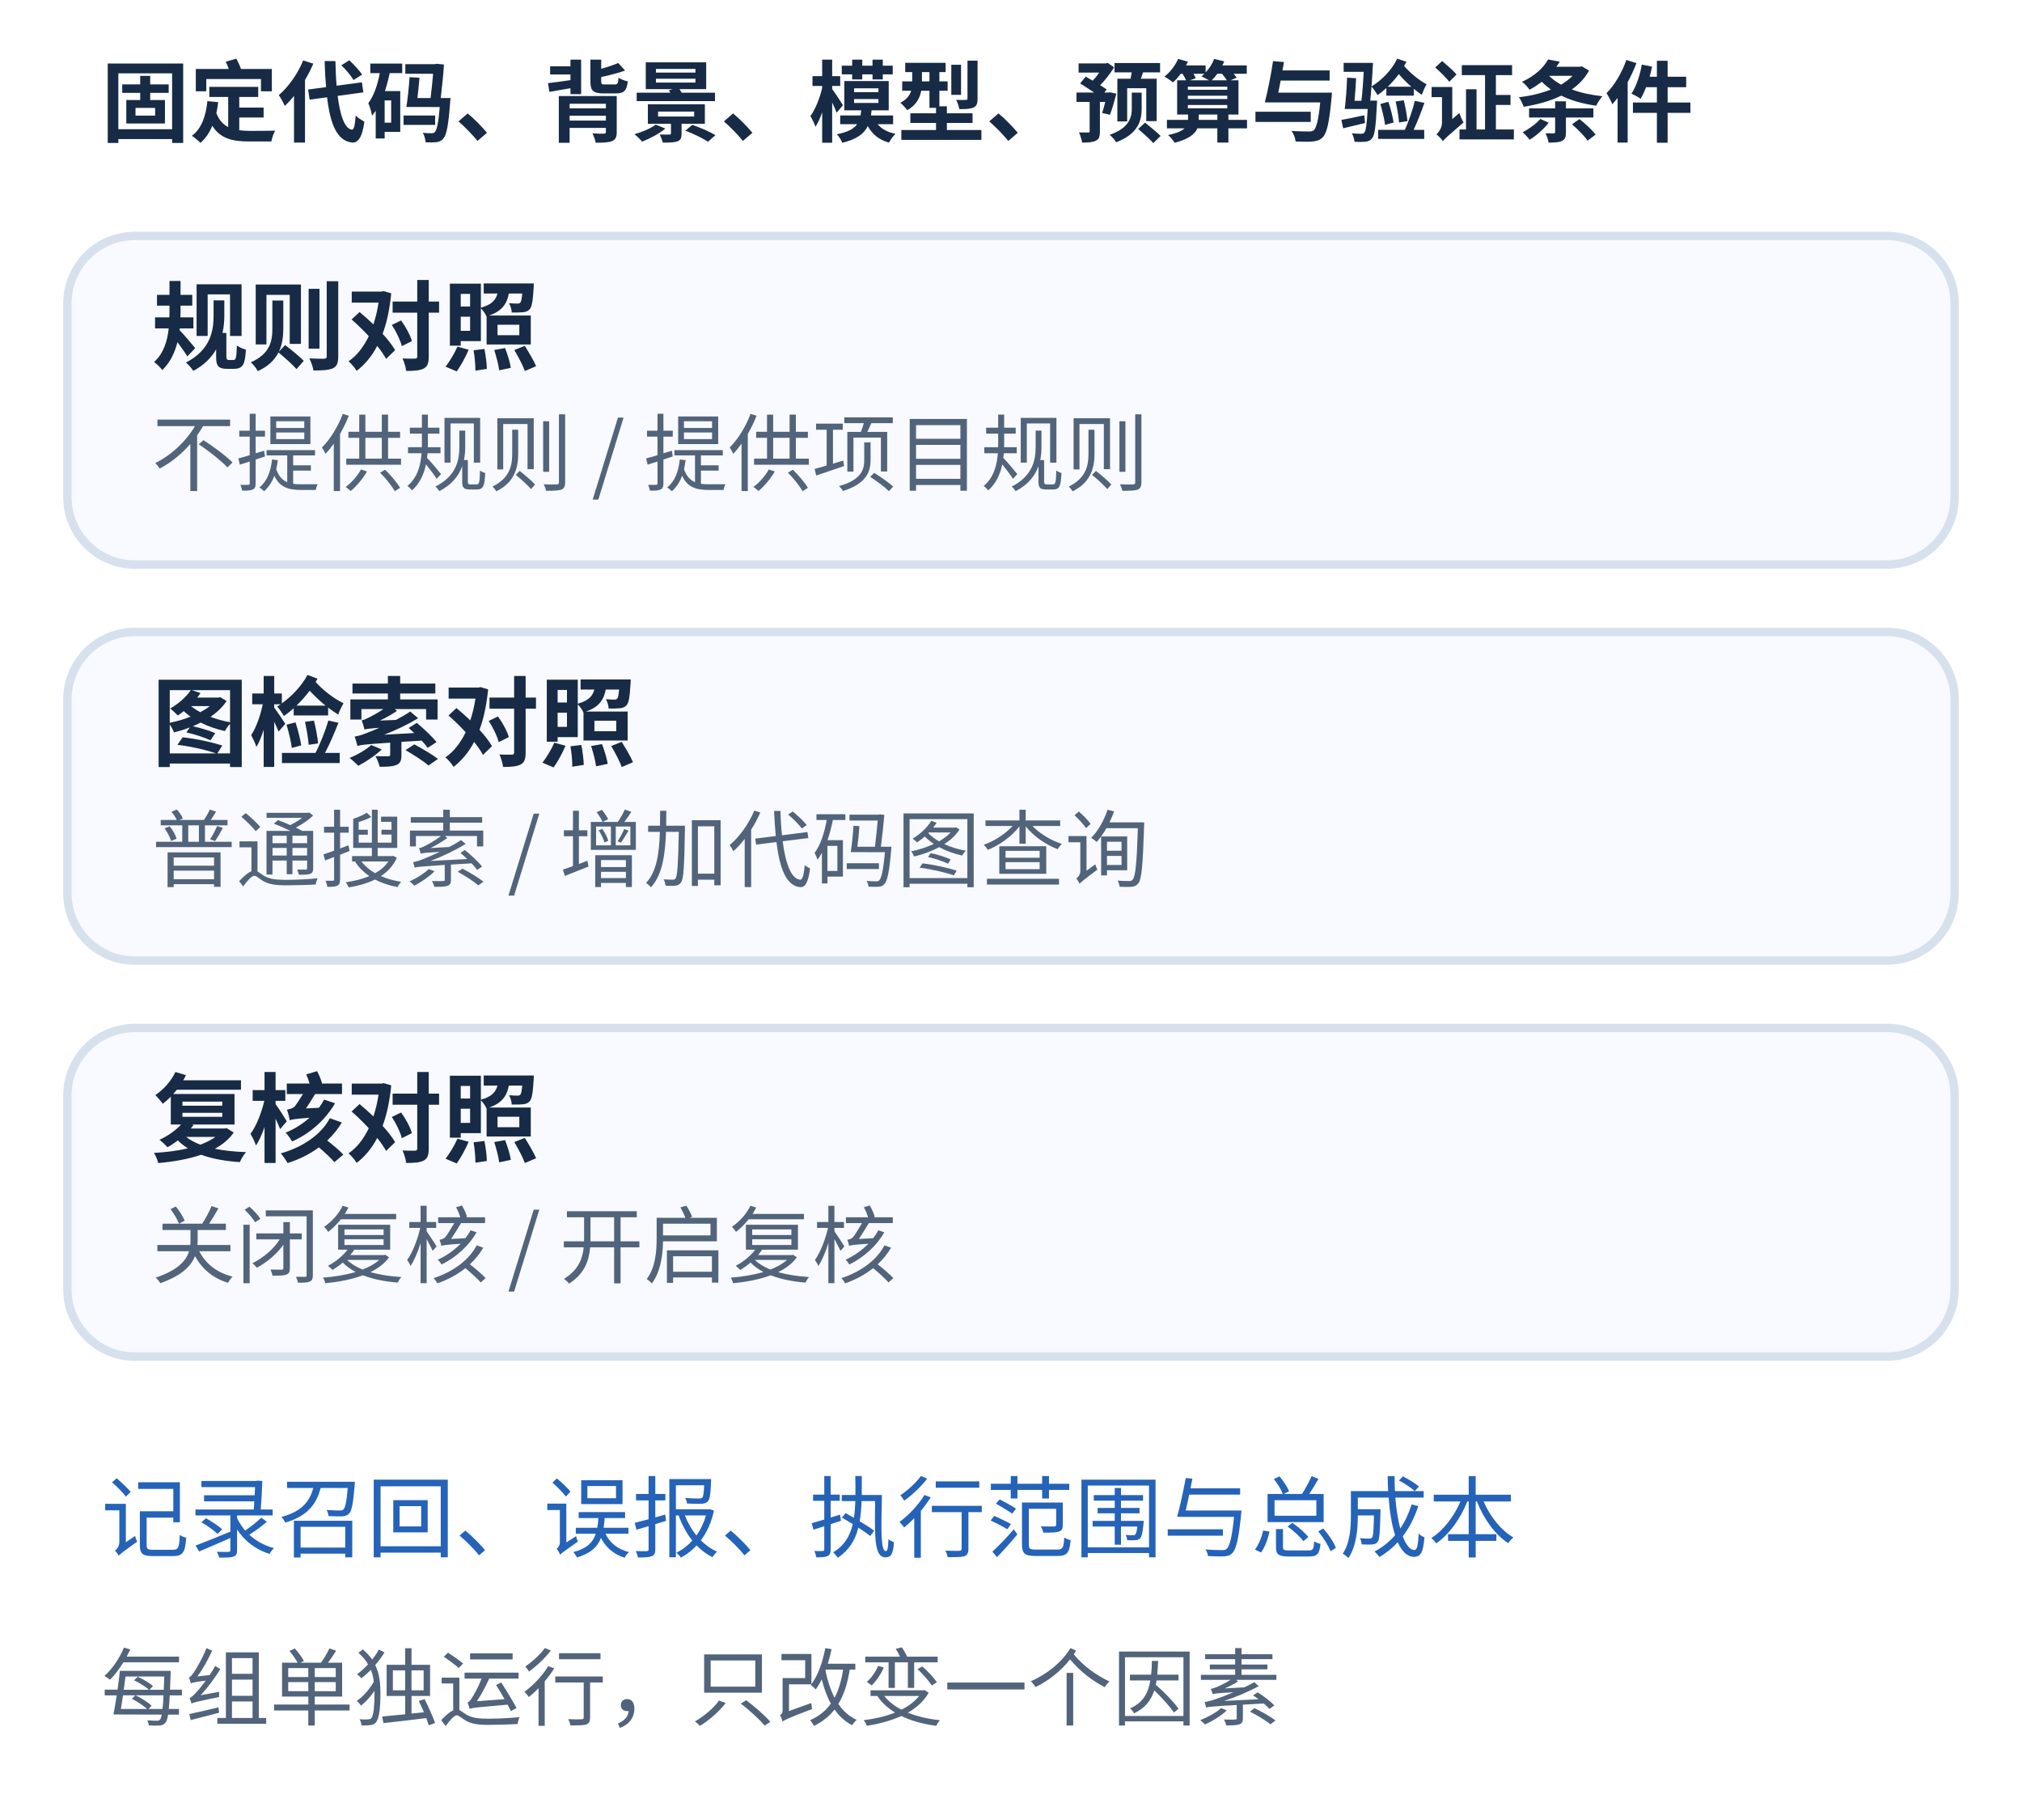
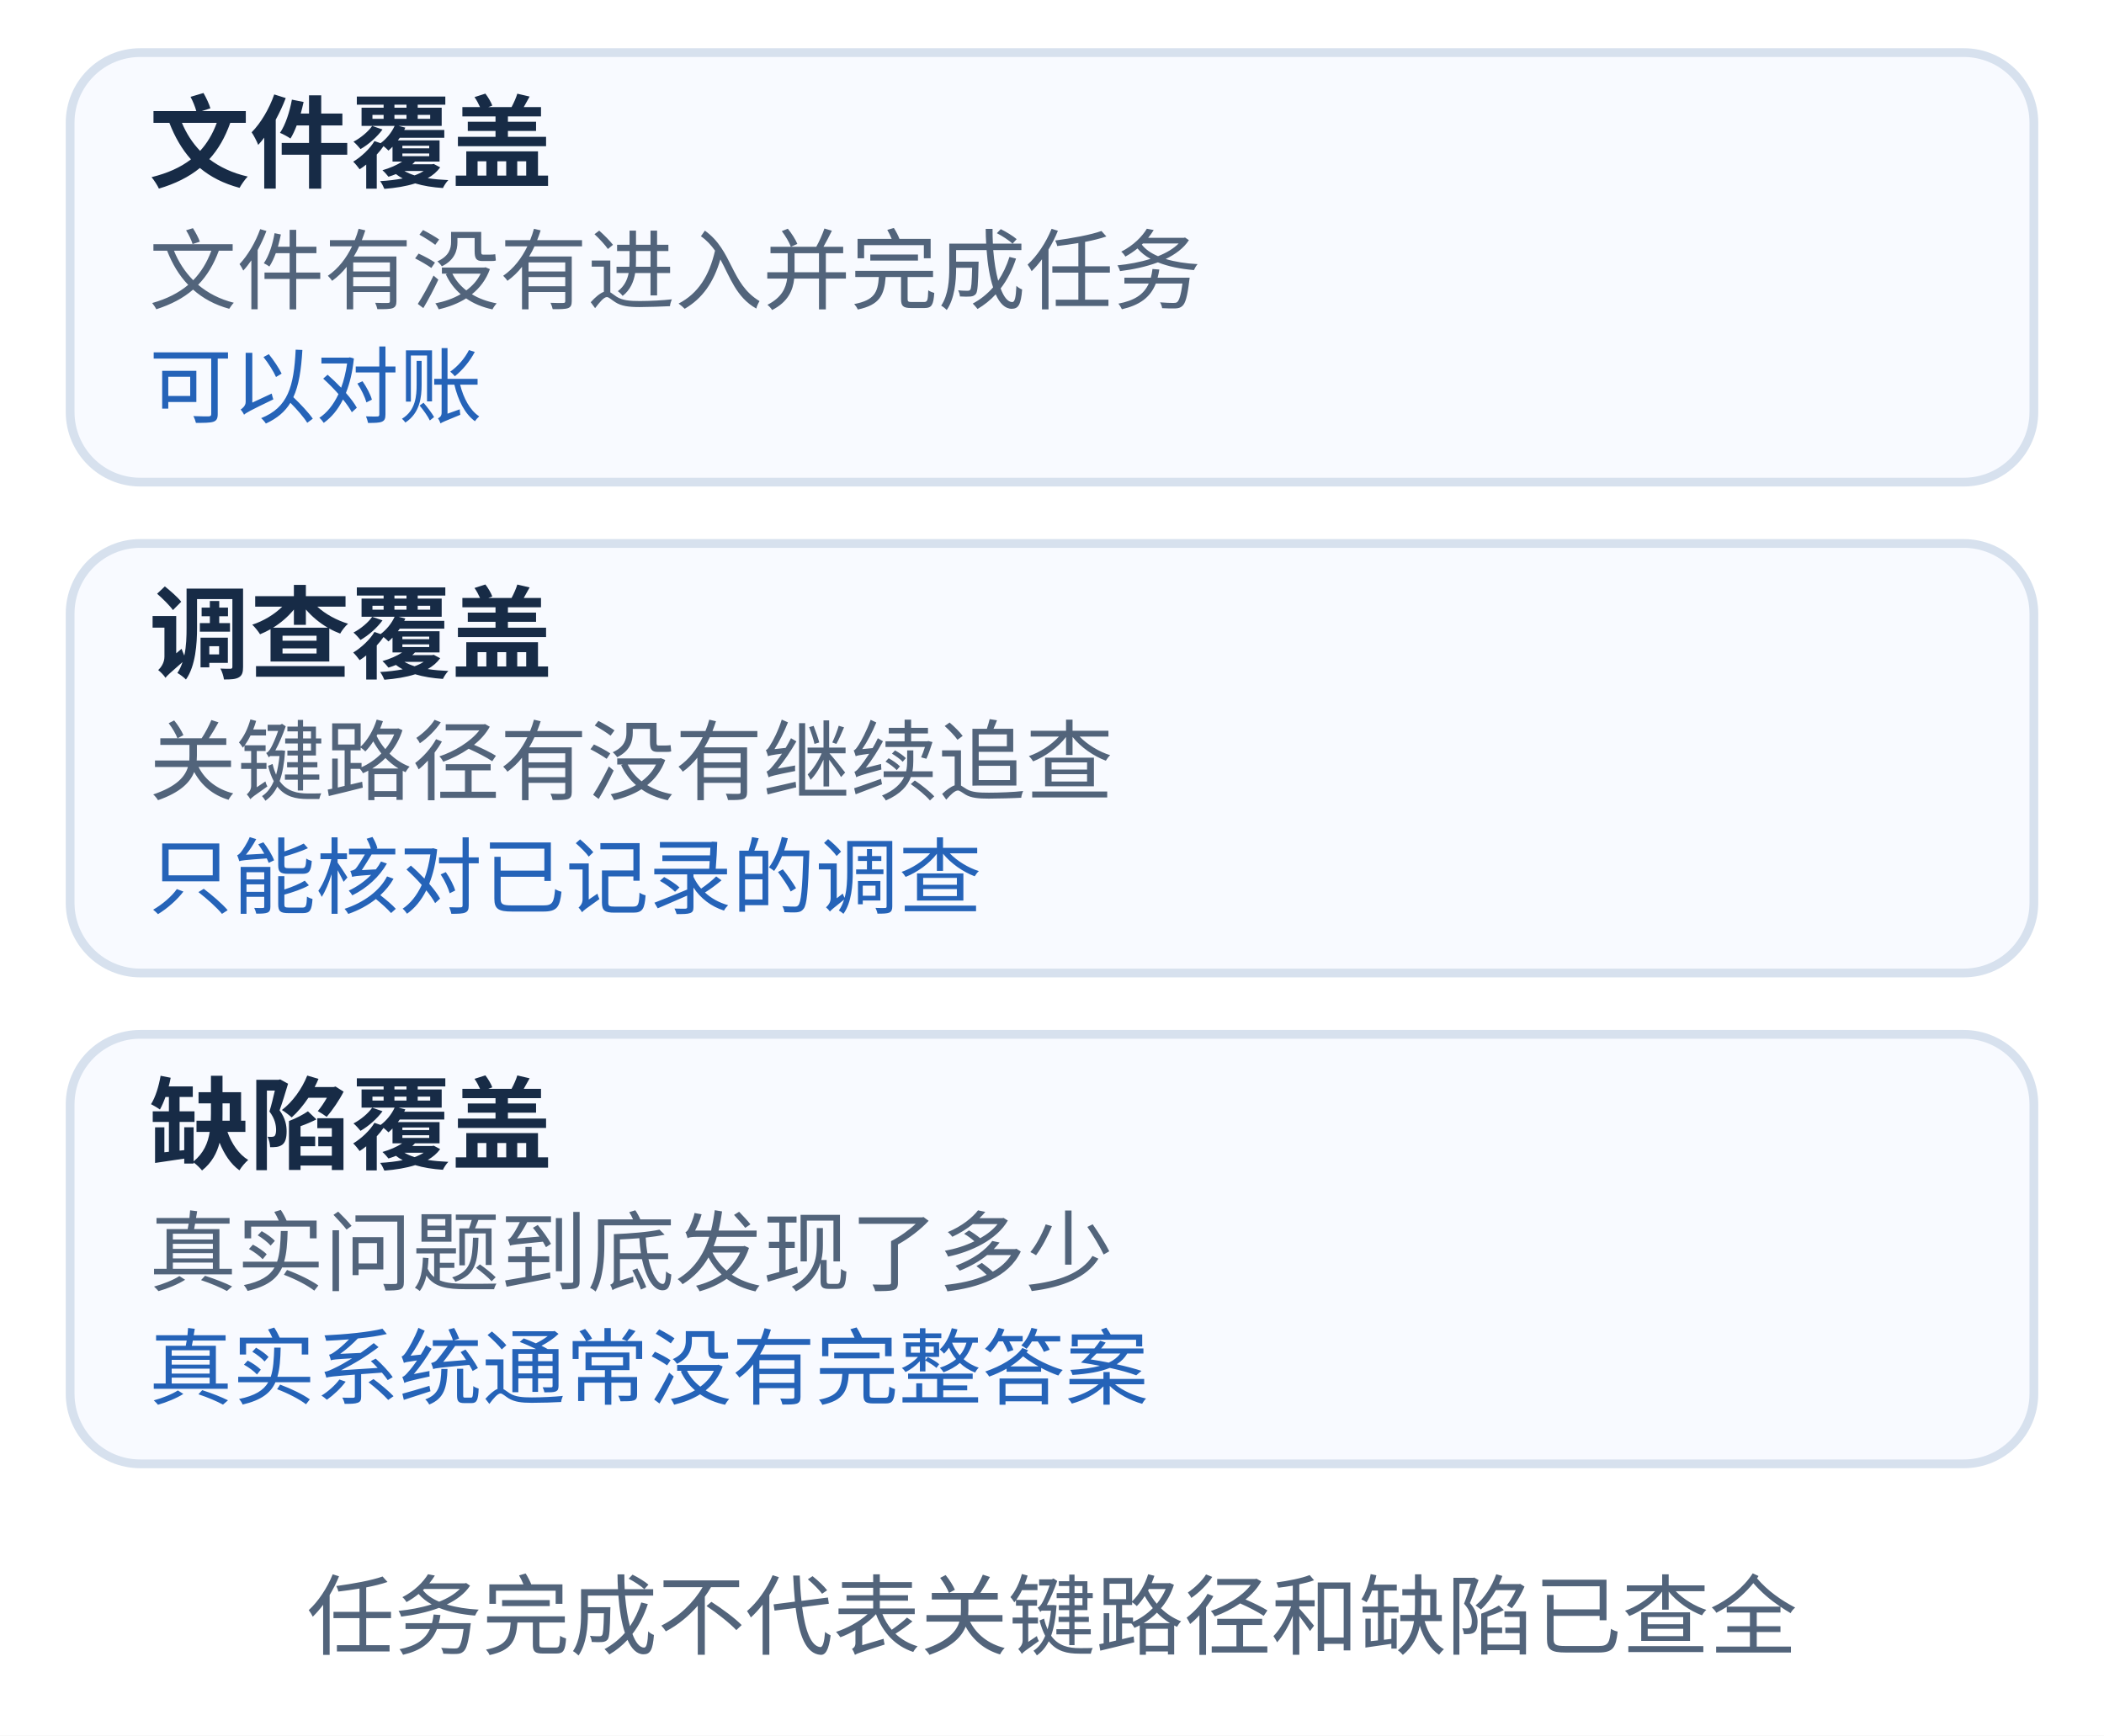
- <svg xmlns="http://www.w3.org/2000/svg" width="480" height="432" viewBox="0 0 480 432">
+ <svg xmlns="http://www.w3.org/2000/svg" width="480" height="396" viewBox="0 0 480 396">
  <defs>
    <marker id="arrow" viewBox="0 0 10 10" refX="9" refY="5" markerWidth="7" markerHeight="7" orient="auto-start-reverse">
      <path d="M0 0 L10 5 L0 10 z" fill="#2563b8" />
    </marker>
  </defs>
-   <rect width="480" height="432" fill="#ffffff" />
+   <rect width="480" height="396" fill="#ffffff" />
  <g font-family="Heiti SC, Noto Sans CJK SC, sans-serif">
-     <text x="24" y="32" font-size="21" fill="#172b46" font-weight="600" text-anchor="start">固定代码、背景、模型、预算与验证条件</text>
-     <rect x="16" y="56" width="448" height="78" rx="16" fill="#f8faff" stroke="#d7e1ee" stroke-width="2" />
-     <text x="36" y="86" font-size="23" fill="#172b46" font-weight="600" text-anchor="start">规则对照</text>
-     <text x="36" y="115" font-size="20" fill="#52647b" font-weight="400" text-anchor="start">不提供规则 / 提供项目规则</text>
-     <rect x="16" y="150" width="448" height="78" rx="16" fill="#f8faff" stroke="#d7e1ee" stroke-width="2" />
-     <text x="36" y="180" font-size="23" fill="#172b46" font-weight="600" text-anchor="start">图检索对照</text>
-     <text x="36" y="209" font-size="20" fill="#52647b" font-weight="400" text-anchor="start">普通搜索 / 增加代码图查询</text>
-     <rect x="16" y="244" width="448" height="78" rx="16" fill="#f8faff" stroke="#d7e1ee" stroke-width="2" />
-     <text x="36" y="274" font-size="23" fill="#172b46" font-weight="600" text-anchor="start">复核对照</text>
-     <text x="36" y="303" font-size="20" fill="#52647b" font-weight="400" text-anchor="start">关闭复核 / 开启复核</text>
-     <text x="24" y="368" font-size="21" fill="#2563b8" font-weight="400" text-anchor="start">记录召回、误报、执行范围与总成本</text>
-     <text x="24" y="408" font-size="20" fill="#52647b" font-weight="400" text-anchor="start">每组单独运行，只改变一个因素</text>
+     <rect x="16" y="12" width="448" height="98" rx="16" fill="#f8faff" stroke="#d7e1ee" stroke-width="2" />
+     <text x="34" y="41" font-size="23" fill="#172b46" font-weight="600" text-anchor="start">文件覆盖</text>
+     <text x="34" y="69" font-size="20" fill="#52647b" font-weight="400" text-anchor="start">文件有没有进入并完成任务</text>
+     <text x="34" y="95" font-size="19" fill="#2563b8" font-weight="400" text-anchor="start">可以对账</text>
+     <rect x="16" y="124" width="448" height="98" rx="16" fill="#f8faff" stroke="#d7e1ee" stroke-width="2" />
+     <text x="34" y="153" font-size="23" fill="#172b46" font-weight="600" text-anchor="start">调查覆盖</text>
+     <text x="34" y="181" font-size="20" fill="#52647b" font-weight="400" text-anchor="start">关键路径有没有继续追查</text>
+     <text x="34" y="207" font-size="19" fill="#2563b8" font-weight="400" text-anchor="start">只能核对已记录的调查</text>
+     <rect x="16" y="236" width="448" height="98" rx="16" fill="#f8faff" stroke="#d7e1ee" stroke-width="2" />
+     <text x="34" y="265" font-size="23" fill="#172b46" font-weight="600" text-anchor="start">缺陷覆盖</text>
+     <text x="34" y="293" font-size="20" fill="#52647b" font-weight="400" text-anchor="start">真实问题到底发现了多少</text>
+     <text x="34" y="319" font-size="19" fill="#2563b8" font-weight="400" text-anchor="start">真实系统通常没有完整答案</text>
+     <text x="240" y="376" font-size="20" fill="#52647b" font-weight="400" text-anchor="middle">任务完成不代表关键路径和缺陷已查全</text>
  </g>
</svg>
